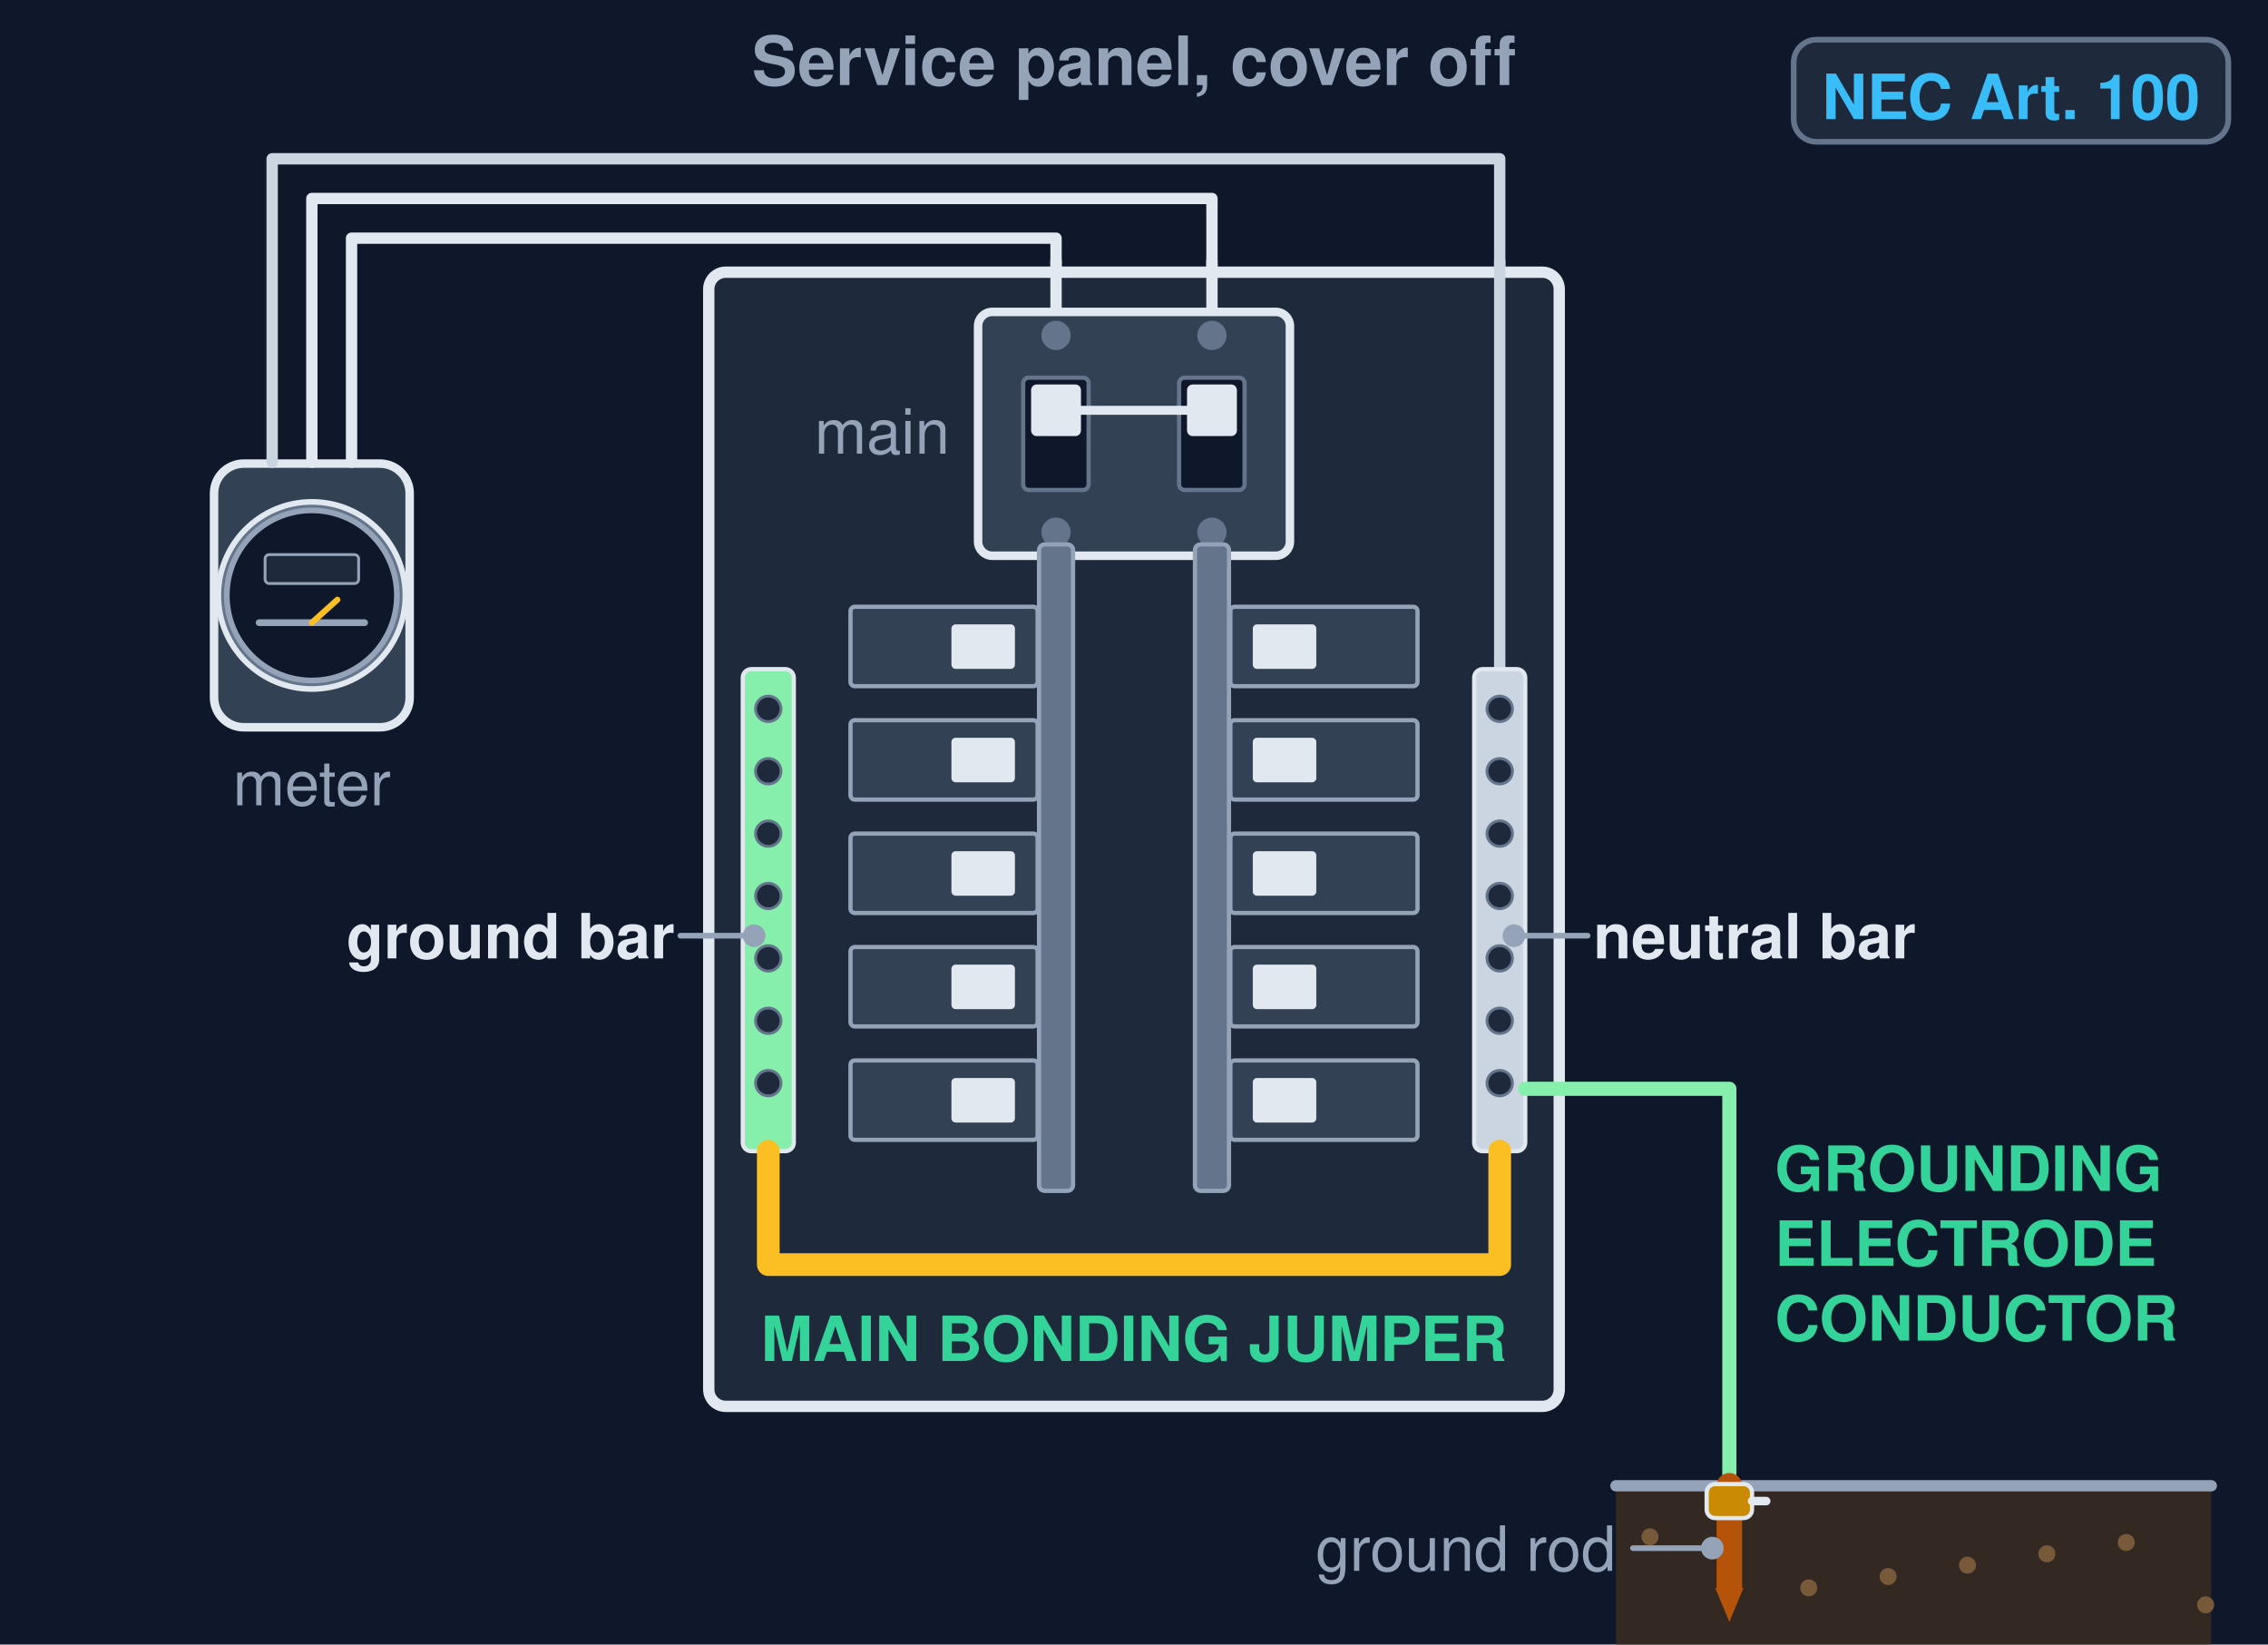
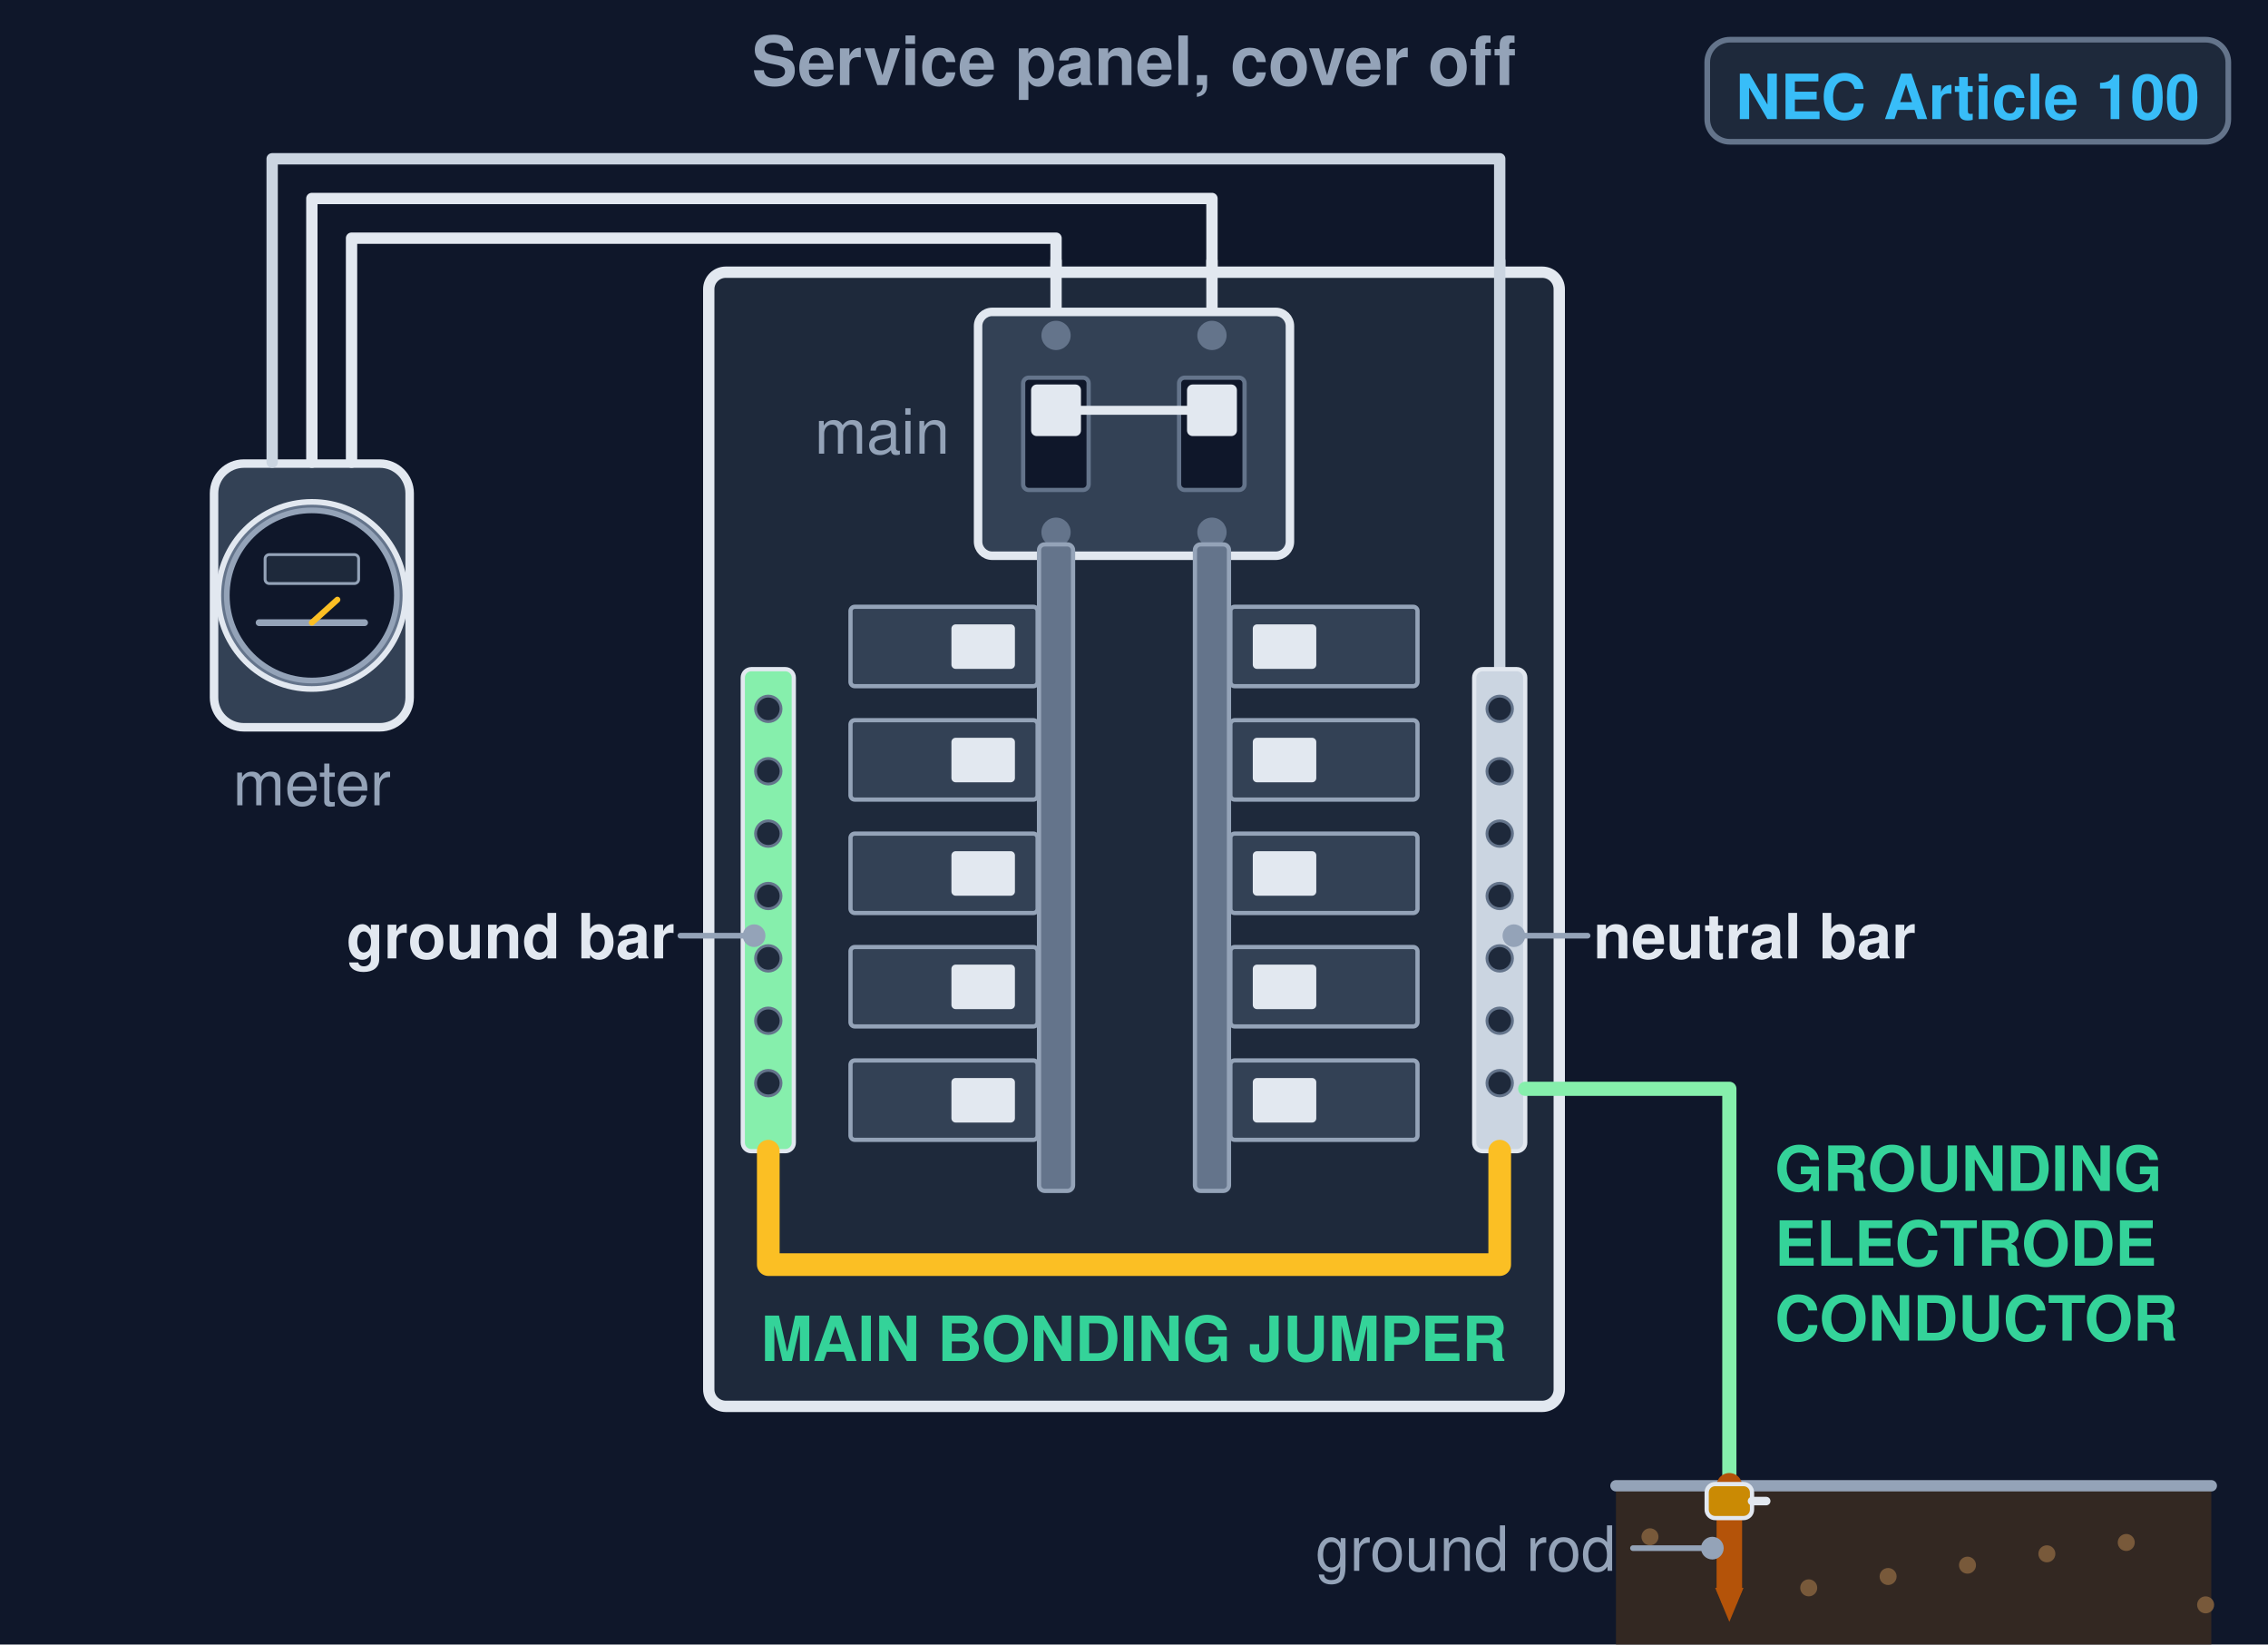
<svg xmlns="http://www.w3.org/2000/svg" width="800" height="580" viewBox="0 0 800 580">
  <rect x="0.0" y="0.0" width="800.0" height="580.0" rx="0" fill="#0f172a" fill-opacity="1.0" stroke="none" stroke-width="2" />
  <text x="400.0" y="30.0" font-family="Helvetica, Arial, sans-serif" font-size="24" font-weight="bold" fill="#94a3b8" text-anchor="middle">Service panel, cover off</text>
-   <rect x="632.7" y="14.0" width="153.3" height="36.0" rx="8" fill="#1e293b" fill-opacity="1.0" stroke="#64748b" stroke-width="2" />
-   <text x="642.7" y="42.0" font-family="Helvetica, Arial, sans-serif" font-size="22" font-weight="bold" fill="#38bdf8" text-anchor="start">NEC Art. 100</text>
+   <rect x="602.2" y="14.0" width="183.8" height="36.0" rx="8" fill="#1e293b" fill-opacity="1.0" stroke="#64748b" stroke-width="2" />
+   <text x="612.2" y="42.0" font-family="Helvetica, Arial, sans-serif" font-size="22" font-weight="bold" fill="#38bdf8" text-anchor="start">NEC Article 100</text>
  <rect x="75.5" y="163.5" width="69.0" height="93.0" rx="10.5" fill="#334155" fill-opacity="1.0" stroke="#e2e8f0" stroke-width="3" />
  <circle cx="110.0" cy="210.0" r="33.0" fill="#64748b" stroke="#e2e8f0" stroke-width="2" />
  <circle cx="110.0" cy="210.0" r="30" fill="#0f172a" stroke="#94a3b8" stroke-width="2" />
  <rect x="93.5" y="195.6" width="33.0" height="10.2" rx="1.5" fill="#1e293b" fill-opacity="1.0" stroke="#94a3b8" stroke-width="1" />
  <line x1="91.4" y1="219.6" x2="128.6" y2="219.6" stroke="#94a3b8" stroke-width="2.4" stroke-linecap="round" stroke-opacity="1.0" />
  <line x1="110.0" y1="219.6" x2="119.0" y2="211.5" stroke="#fbbf24" stroke-width="2.1" stroke-linecap="round" stroke-opacity="1.0" />
  <text x="110.0" y="284.0" font-family="Helvetica, Arial, sans-serif" font-size="22" fill="#94a3b8" text-anchor="middle">meter</text>
  <polyline points="96.0,163.0 96.0,56.0 529.0,56.0 529.0,236.0" fill="none" stroke="#cbd5e1" stroke-width="4" stroke-linecap="round" stroke-linejoin="round" />
  <polyline points="110.0,163.0 110.0,70.0 427.5,70.0 427.5,118.0" fill="none" stroke="#e2e8f0" stroke-width="4" stroke-linecap="round" stroke-linejoin="round" />
  <polyline points="124.0,163.0 124.0,84.0 372.5,84.0 372.5,118.0" fill="none" stroke="#e2e8f0" stroke-width="4" stroke-linecap="round" stroke-linejoin="round" />
  <rect x="250.0" y="96.0" width="300.0" height="400.0" rx="6" fill="#1e293b" fill-opacity="1.0" stroke="#e2e8f0" stroke-width="4" />
  <line x1="529.0" y1="92.0" x2="529.0" y2="236.0" stroke="#cbd5e1" stroke-width="4" stroke-linecap="round" stroke-opacity="1.0" />
  <line x1="372.5" y1="92.0" x2="372.5" y2="118.0" stroke="#e2e8f0" stroke-width="4" stroke-linecap="round" stroke-opacity="1.0" />
  <line x1="427.5" y1="92.0" x2="427.5" y2="118.0" stroke="#e2e8f0" stroke-width="4" stroke-linecap="round" stroke-opacity="1.0" />
  <rect x="345.0" y="110.0" width="110.0" height="86.0" rx="5" fill="#334155" fill-opacity="1.0" stroke="#e2e8f0" stroke-width="3" />
  <circle cx="372.5" cy="118.3" r="5.16" fill="#64748b" stroke="none" stroke-width="2" />
  <circle cx="427.5" cy="118.3" r="5.16" fill="#64748b" stroke="none" stroke-width="2" />
  <circle cx="372.5" cy="187.7" r="5.16" fill="#64748b" stroke="none" stroke-width="2" />
  <circle cx="427.5" cy="187.7" r="5.16" fill="#64748b" stroke="none" stroke-width="2" />
  <rect x="360.9" y="133.2" width="23.1" height="39.6" rx="2" fill="#0f172a" fill-opacity="1.0" stroke="#64748b" stroke-width="1.5" />
  <rect x="363.7" y="135.6" width="17.6" height="18.2" rx="2" fill="#e2e8f0" fill-opacity="1.0" stroke="none" stroke-width="2" />
  <rect x="415.9" y="133.2" width="23.1" height="39.6" rx="2" fill="#0f172a" fill-opacity="1.0" stroke="#64748b" stroke-width="1.5" />
  <rect x="418.7" y="135.6" width="17.6" height="18.2" rx="2" fill="#e2e8f0" fill-opacity="1.0" stroke="none" stroke-width="2" />
  <line x1="372.5" y1="144.7" x2="427.5" y2="144.7" stroke="#e2e8f0" stroke-width="3.165" stroke-linecap="round" stroke-opacity="1.0" />
  <text x="335.0" y="160.0" font-family="Helvetica, Arial, sans-serif" font-size="22" fill="#94a3b8" text-anchor="end">main</text>
  <rect x="366.5" y="192.0" width="12.0" height="228.0" rx="2" fill="#64748b" fill-opacity="1.0" stroke="#94a3b8" stroke-width="1.5" />
  <rect x="421.5" y="192.0" width="12.0" height="228.0" rx="2" fill="#64748b" fill-opacity="1.0" stroke="#94a3b8" stroke-width="1.5" />
  <rect x="300.0" y="214.0" width="66.0" height="28.0" rx="1.5" fill="#334155" fill-opacity="1.0" stroke="#94a3b8" stroke-width="1.5" />
  <rect x="335.6" y="220.2" width="22.4" height="15.7" rx="1.5" fill="#e2e8f0" fill-opacity="1.0" stroke="none" stroke-width="2" />
  <rect x="434.0" y="214.0" width="66.0" height="28.0" rx="1.5" fill="#334155" fill-opacity="1.0" stroke="#94a3b8" stroke-width="1.5" />
  <rect x="441.9" y="220.2" width="22.4" height="15.7" rx="1.5" fill="#e2e8f0" fill-opacity="1.0" stroke="none" stroke-width="2" />
  <rect x="300.0" y="254.0" width="66.0" height="28.0" rx="1.5" fill="#334155" fill-opacity="1.0" stroke="#94a3b8" stroke-width="1.5" />
  <rect x="335.6" y="260.2" width="22.4" height="15.7" rx="1.5" fill="#e2e8f0" fill-opacity="1.0" stroke="none" stroke-width="2" />
  <rect x="434.0" y="254.0" width="66.0" height="28.0" rx="1.5" fill="#334155" fill-opacity="1.0" stroke="#94a3b8" stroke-width="1.5" />
  <rect x="441.9" y="260.2" width="22.4" height="15.7" rx="1.5" fill="#e2e8f0" fill-opacity="1.0" stroke="none" stroke-width="2" />
  <rect x="300.0" y="294.0" width="66.0" height="28.0" rx="1.5" fill="#334155" fill-opacity="1.0" stroke="#94a3b8" stroke-width="1.5" />
  <rect x="335.6" y="300.2" width="22.4" height="15.7" rx="1.5" fill="#e2e8f0" fill-opacity="1.0" stroke="none" stroke-width="2" />
  <rect x="434.0" y="294.0" width="66.0" height="28.0" rx="1.5" fill="#334155" fill-opacity="1.0" stroke="#94a3b8" stroke-width="1.5" />
  <rect x="441.9" y="300.2" width="22.4" height="15.7" rx="1.5" fill="#e2e8f0" fill-opacity="1.0" stroke="none" stroke-width="2" />
  <rect x="300.0" y="334.0" width="66.0" height="28.0" rx="1.5" fill="#334155" fill-opacity="1.0" stroke="#94a3b8" stroke-width="1.5" />
  <rect x="335.6" y="340.2" width="22.4" height="15.7" rx="1.5" fill="#e2e8f0" fill-opacity="1.0" stroke="none" stroke-width="2" />
  <rect x="434.0" y="334.0" width="66.0" height="28.0" rx="1.5" fill="#334155" fill-opacity="1.0" stroke="#94a3b8" stroke-width="1.5" />
  <rect x="441.9" y="340.2" width="22.4" height="15.7" rx="1.5" fill="#e2e8f0" fill-opacity="1.0" stroke="none" stroke-width="2" />
  <rect x="300.0" y="374.0" width="66.0" height="28.0" rx="1.5" fill="#334155" fill-opacity="1.0" stroke="#94a3b8" stroke-width="1.5" />
  <rect x="335.6" y="380.2" width="22.4" height="15.7" rx="1.5" fill="#e2e8f0" fill-opacity="1.0" stroke="none" stroke-width="2" />
  <rect x="434.0" y="374.0" width="66.0" height="28.0" rx="1.5" fill="#334155" fill-opacity="1.0" stroke="#94a3b8" stroke-width="1.5" />
  <rect x="441.9" y="380.2" width="22.4" height="15.7" rx="1.5" fill="#e2e8f0" fill-opacity="1.0" stroke="none" stroke-width="2" />
  <rect x="262.0" y="236.0" width="18.0" height="170.0" rx="3" fill="#86efac" fill-opacity="1.0" stroke="#e2e8f0" stroke-width="1.5" />
  <circle cx="271.0" cy="250.0" r="4.5" fill="#1e293b" stroke="#64748b" stroke-width="1" />
  <circle cx="271.0" cy="272.0" r="4.5" fill="#1e293b" stroke="#64748b" stroke-width="1" />
  <circle cx="271.0" cy="294.0" r="4.5" fill="#1e293b" stroke="#64748b" stroke-width="1" />
  <circle cx="271.0" cy="316.0" r="4.5" fill="#1e293b" stroke="#64748b" stroke-width="1" />
  <circle cx="271.0" cy="338.0" r="4.5" fill="#1e293b" stroke="#64748b" stroke-width="1" />
  <circle cx="271.0" cy="360.0" r="4.5" fill="#1e293b" stroke="#64748b" stroke-width="1" />
  <circle cx="271.0" cy="382.0" r="4.5" fill="#1e293b" stroke="#64748b" stroke-width="1" />
  <rect x="520.0" y="236.0" width="18.0" height="170.0" rx="3" fill="#cbd5e1" fill-opacity="1.0" stroke="#e2e8f0" stroke-width="1.5" />
  <circle cx="529.0" cy="250.0" r="4.5" fill="#1e293b" stroke="#64748b" stroke-width="1" />
  <circle cx="529.0" cy="272.0" r="4.5" fill="#1e293b" stroke="#64748b" stroke-width="1" />
  <circle cx="529.0" cy="294.0" r="4.5" fill="#1e293b" stroke="#64748b" stroke-width="1" />
  <circle cx="529.0" cy="316.0" r="4.5" fill="#1e293b" stroke="#64748b" stroke-width="1" />
  <circle cx="529.0" cy="338.0" r="4.5" fill="#1e293b" stroke="#64748b" stroke-width="1" />
  <circle cx="529.0" cy="360.0" r="4.5" fill="#1e293b" stroke="#64748b" stroke-width="1" />
  <circle cx="529.0" cy="382.0" r="4.5" fill="#1e293b" stroke="#64748b" stroke-width="1" />
  <text x="238.0" y="338.0" font-family="Helvetica, Arial, sans-serif" font-size="22" font-weight="bold" fill="#e2e8f0" text-anchor="end">ground bar</text>
  <line x1="240.0" y1="330.0" x2="266.0" y2="330.0" stroke="#94a3b8" stroke-width="2" stroke-linecap="round" stroke-opacity="1.0" />
  <circle cx="266.0" cy="330.0" r="4" fill="#94a3b8" stroke="none" stroke-width="2" />
  <text x="562.0" y="338.0" font-family="Helvetica, Arial, sans-serif" font-size="22" font-weight="bold" fill="#e2e8f0" text-anchor="start">neutral bar</text>
  <line x1="560.0" y1="330.0" x2="534.0" y2="330.0" stroke="#94a3b8" stroke-width="2" stroke-linecap="round" stroke-opacity="1.0" />
  <circle cx="534.0" cy="330.0" r="4" fill="#94a3b8" stroke="none" stroke-width="2" />
  <polyline points="529.0,406.0 529.0,446.0 271.0,446.0 271.0,406.0" fill="none" stroke="#fbbf24" stroke-width="8" stroke-linecap="round" stroke-linejoin="round" />
  <text x="400.0" y="480.0" font-family="Helvetica, Arial, sans-serif" font-size="22" font-weight="bold" fill="#34d399" text-anchor="middle">MAIN BONDING JUMPER</text>
  <rect x="570.0" y="524.0" width="210.0" height="56.0" rx="0" fill="#3f2e1f" fill-opacity="0.75" stroke="none" stroke-width="2" />
  <circle cx="582.0" cy="542.0" r="3" fill="#78593a" stroke="none" stroke-width="2" />
  <circle cx="610.0" cy="564.0" r="3" fill="#78593a" stroke="none" stroke-width="2" />
  <circle cx="638.0" cy="560.0" r="3" fill="#78593a" stroke="none" stroke-width="2" />
  <circle cx="666.0" cy="556.0" r="3" fill="#78593a" stroke="none" stroke-width="2" />
  <circle cx="694.0" cy="552.0" r="3" fill="#78593a" stroke="none" stroke-width="2" />
  <circle cx="722.0" cy="548.0" r="3" fill="#78593a" stroke="none" stroke-width="2" />
  <circle cx="750.0" cy="544.0" r="3" fill="#78593a" stroke="none" stroke-width="2" />
  <circle cx="778.0" cy="566.0" r="3" fill="#78593a" stroke="none" stroke-width="2" />
  <line x1="570.0" y1="524.0" x2="780.0" y2="524.0" stroke="#94a3b8" stroke-width="4" stroke-linecap="round" stroke-opacity="1.0" />
  <polyline points="538.0,384.0 610.0,384.0 610.0,532.0" fill="none" stroke="#86efac" stroke-width="5" stroke-linecap="round" stroke-linejoin="round" />
  <line x1="610.0" y1="524.0" x2="610.0" y2="560.0" stroke="#b45309" stroke-width="9" stroke-linecap="round" stroke-opacity="1.0" />
  <polygon points="605.0,560.0 615.0,560.0 610.0,572.0" fill="#b45309" fill-opacity="1.0" stroke="none" stroke-width="2" />
  <rect x="602.0" y="523.4" width="16.0" height="12.0" rx="3" fill="#ca8a04" fill-opacity="1.0" stroke="#e2e8f0" stroke-width="1.5" />
  <line x1="618.0" y1="529.4" x2="623.0" y2="529.4" stroke="#e2e8f0" stroke-width="3" stroke-linecap="round" stroke-opacity="1.0" />
  <text x="626.0" y="420.0" font-family="Helvetica, Arial, sans-serif" font-size="22" font-weight="bold" fill="#34d399" text-anchor="start">GROUNDING</text>
  <text x="626.0" y="446.4" font-family="Helvetica, Arial, sans-serif" font-size="22" font-weight="bold" fill="#34d399" text-anchor="start">ELECTRODE</text>
  <text x="626.0" y="472.8" font-family="Helvetica, Arial, sans-serif" font-size="22" font-weight="bold" fill="#34d399" text-anchor="start">CONDUCTOR</text>
  <text x="570.0" y="554.0" font-family="Helvetica, Arial, sans-serif" font-size="22" fill="#94a3b8" text-anchor="end">ground rod</text>
  <line x1="576.0" y1="546.0" x2="604.0" y2="546.0" stroke="#94a3b8" stroke-width="2" stroke-linecap="round" stroke-opacity="1.0" />
  <circle cx="604.0" cy="546.0" r="4" fill="#94a3b8" stroke="none" stroke-width="2" />
</svg>
